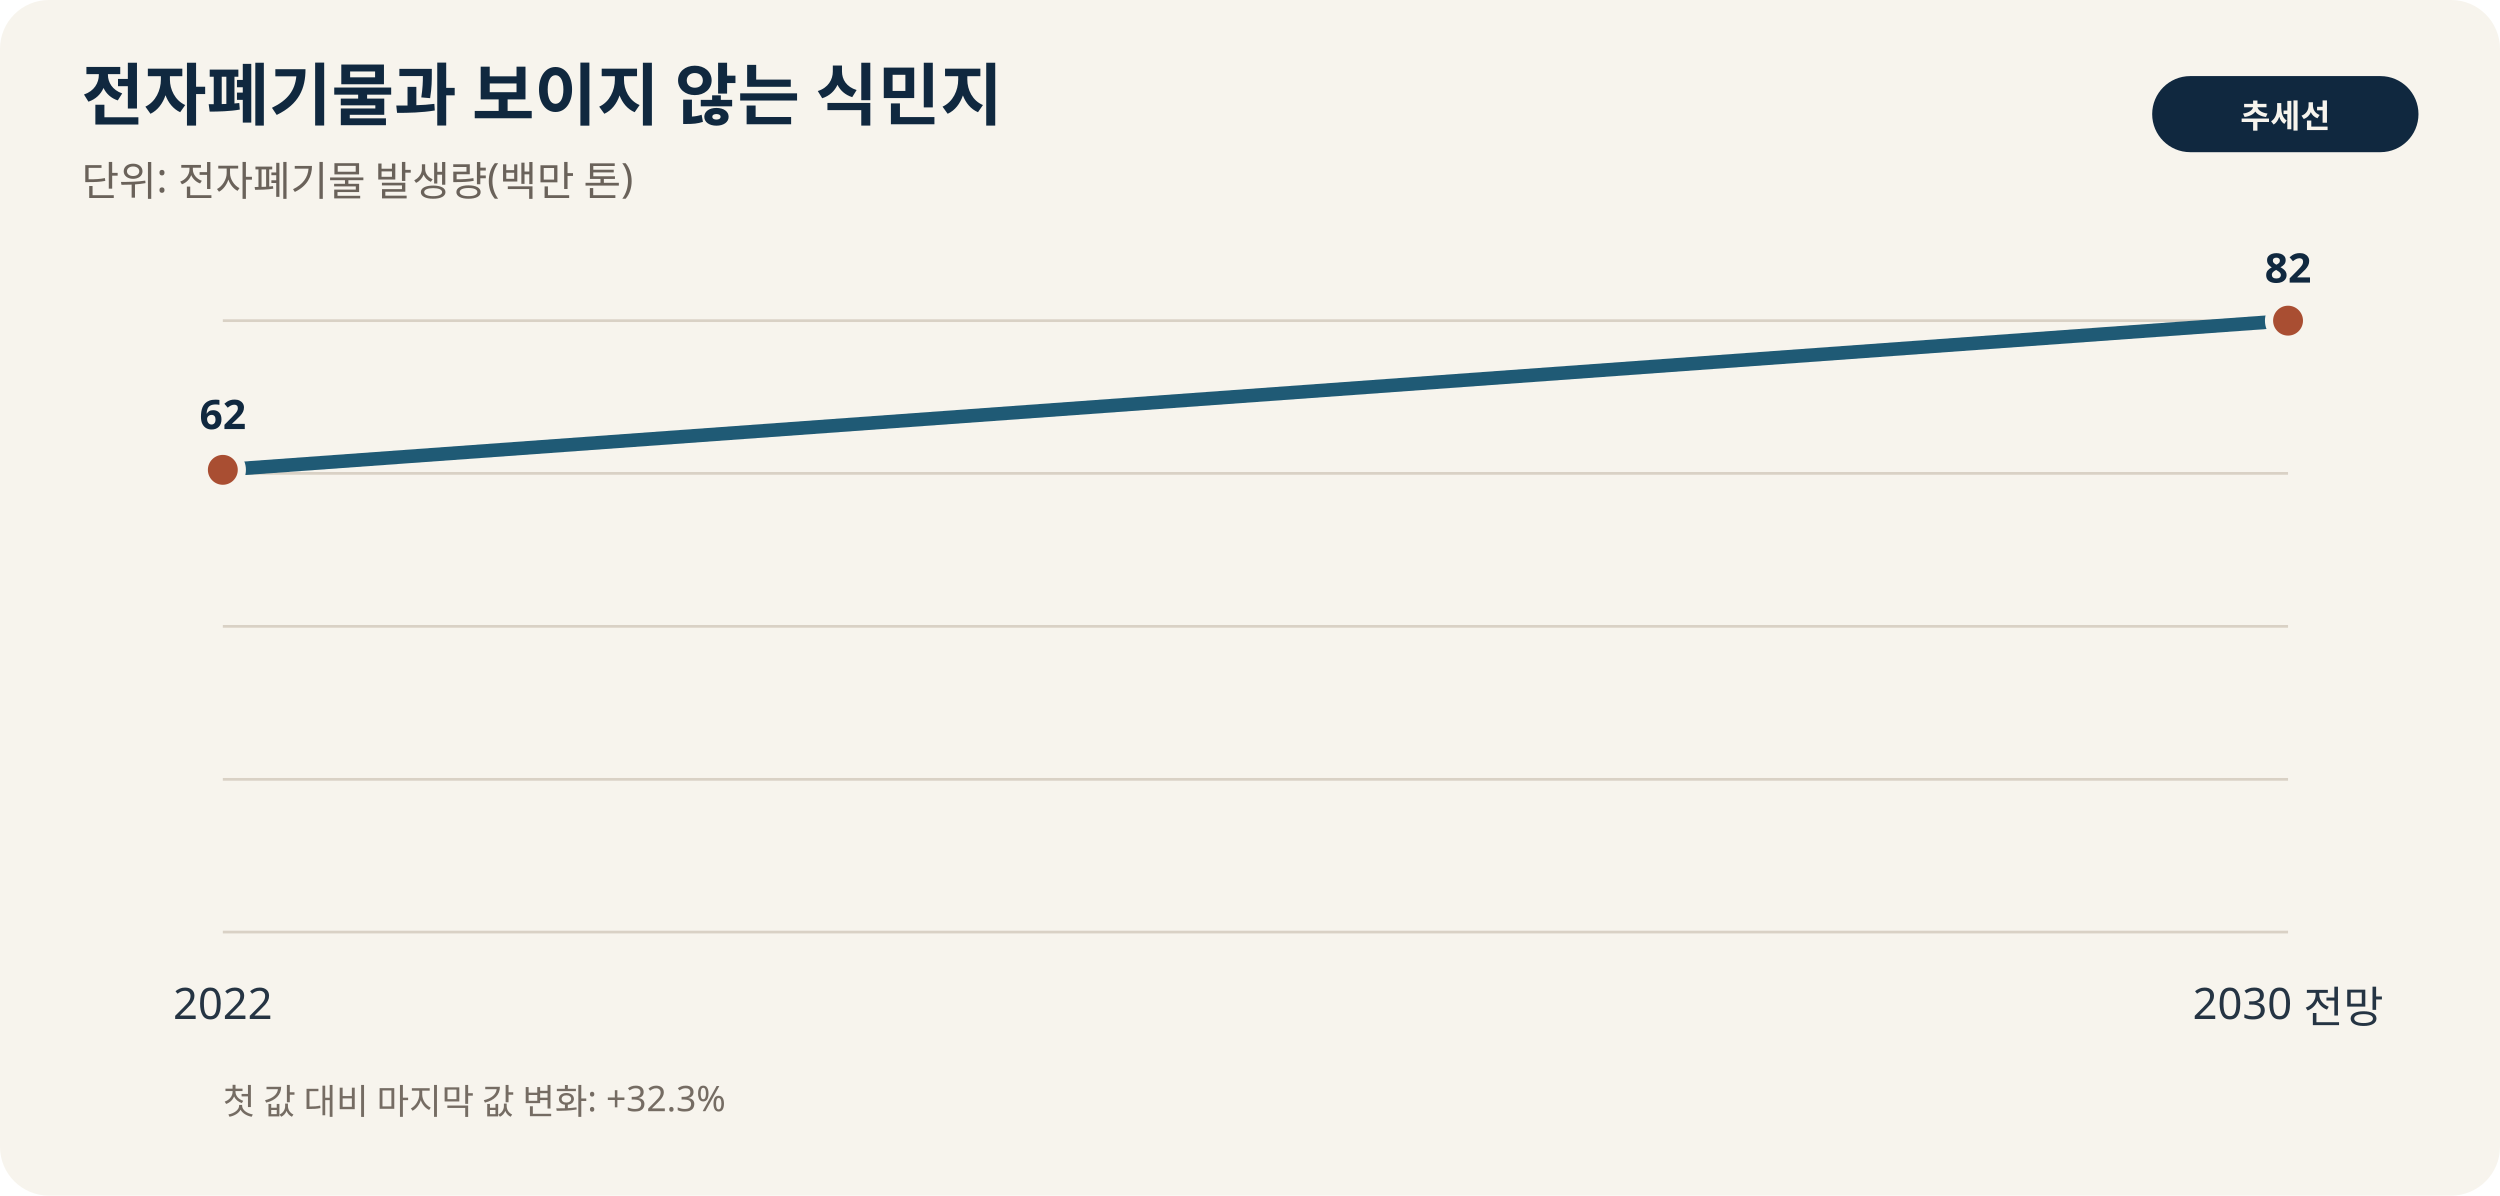
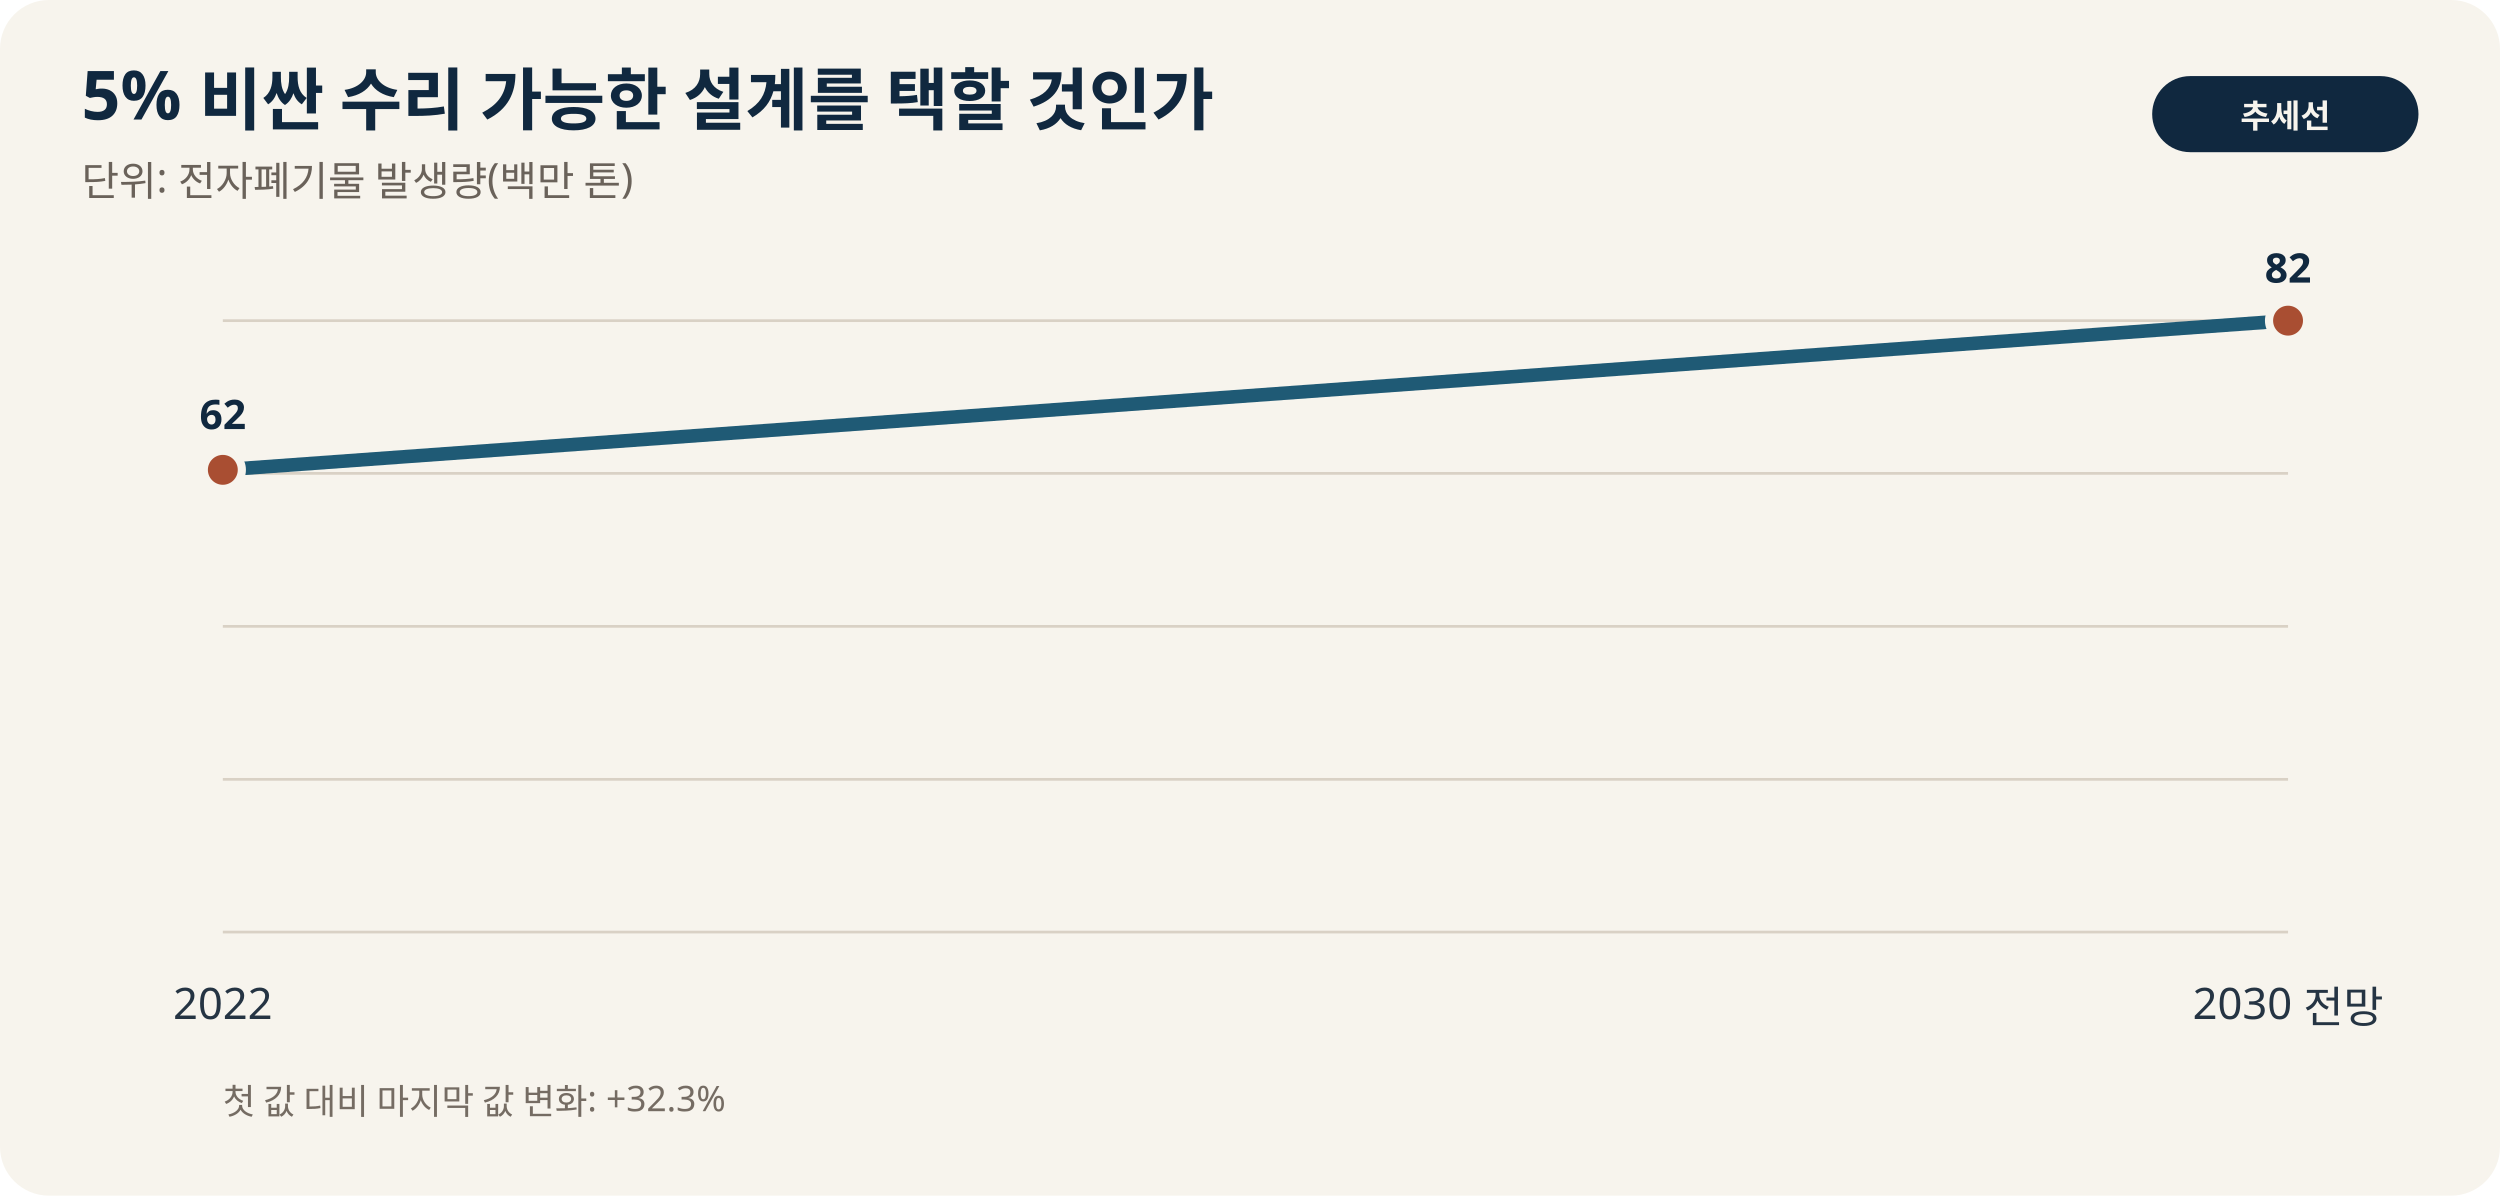
<svg xmlns="http://www.w3.org/2000/svg" viewBox="0 0 920 440" role="img" aria-labelledby="title desc">
  <style>
  .bg{fill:#F7F4ED} .title{font:700 25px "Noto Sans KR",sans-serif;fill:#10283F}
  .unit{font:15px "Noto Sans KR",sans-serif;fill:#6A625A} .label{font:16px "Noto Sans KR",sans-serif;fill:#253443}
  .value{font:700 15px "Noto Sans KR",sans-serif;fill:#10283F} .grid{stroke:#D9D1C5;stroke-width:1}
  .axis{stroke:#768594;stroke-width:1.4} .note{font:13px "Noto Sans KR",sans-serif;fill:#756C63}
</style>
  <rect class="bg" width="100%" height="100%" rx="18" />
-   <text x="30" y="44" class="title">전자폐기물과 보이지 않는 식민지</text>
+   <text x="30" y="44" class="title">5% 비싼 수리 가능한 설계를 택할 것인가</text>
  <text x="30" y="72" class="unit">단위: 전자폐기물 발생량(백만 톤)</text>
  <line x1="82" y1="118.0" x2="842" y2="118.0" class="grid" />
  <line x1="82" y1="174.2" x2="842" y2="174.2" class="grid" />
  <line x1="82" y1="230.5" x2="842" y2="230.5" class="grid" />
  <line x1="82" y1="286.8" x2="842" y2="286.8" class="grid" />
  <line x1="82" y1="343.0" x2="842" y2="343.0" class="grid" />
  <polyline points="82.0,172.9 842.0,118.0" fill="none" stroke="#1F5A75" stroke-width="5" stroke-linejoin="round" />
  <circle cx="82.0" cy="172.9" r="7" fill="#A94E32" stroke="#F7F4ED" stroke-width="3" />
  <circle cx="842.0" cy="118.0" r="7" fill="#A94E32" stroke="#F7F4ED" stroke-width="3" />
  <text x="82.0" y="375" text-anchor="middle" class="label">2022</text>
  <text x="82.0" y="157.9" text-anchor="middle" class="value">62</text>
  <text x="842.0" y="375" text-anchor="middle" class="label">2030 전망</text>
  <text x="842.0" y="104.0" text-anchor="middle" class="value">82</text>
  <text x="82" y="410" class="note">첫 값 대비 마지막 값 변화: +32.3%</text>
  <rect x="792" y="28" width="98" height="28" rx="14" fill="#10283F" />
  <text x="841" y="47" text-anchor="middle" style="font:700 12px 'Noto Sans KR',sans-serif;fill:#F7F4ED">추세선</text>
</svg>
